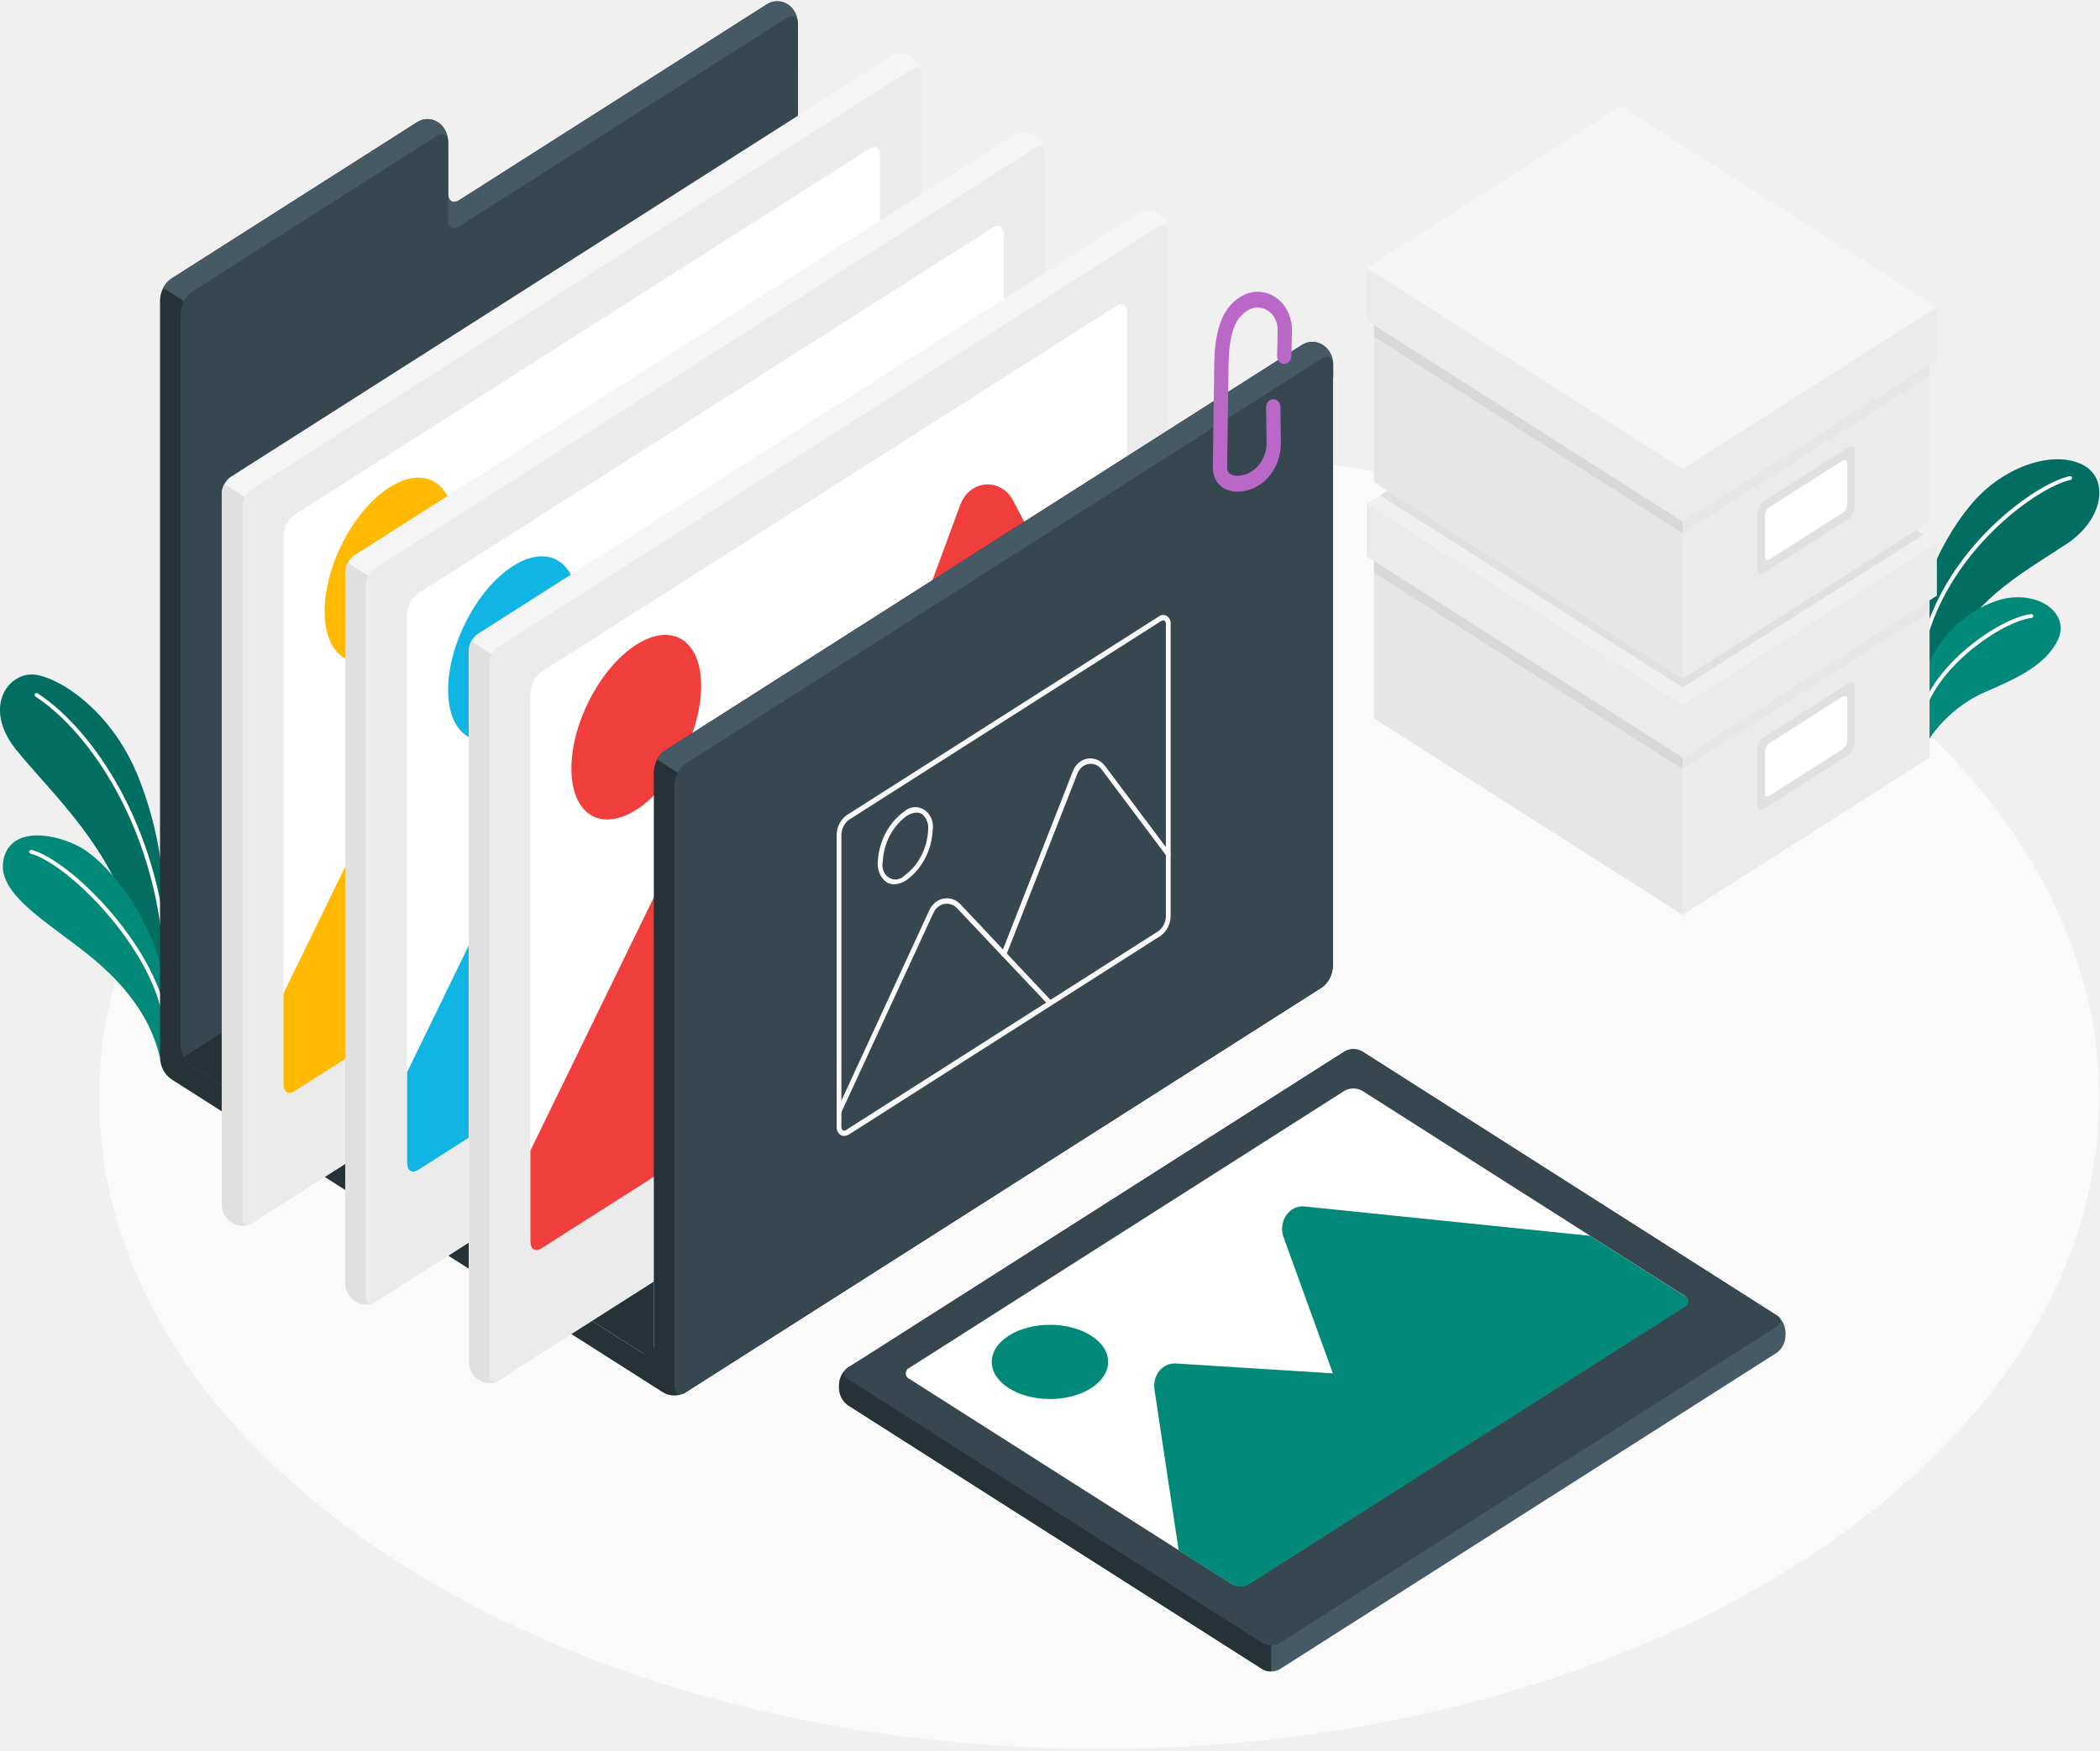
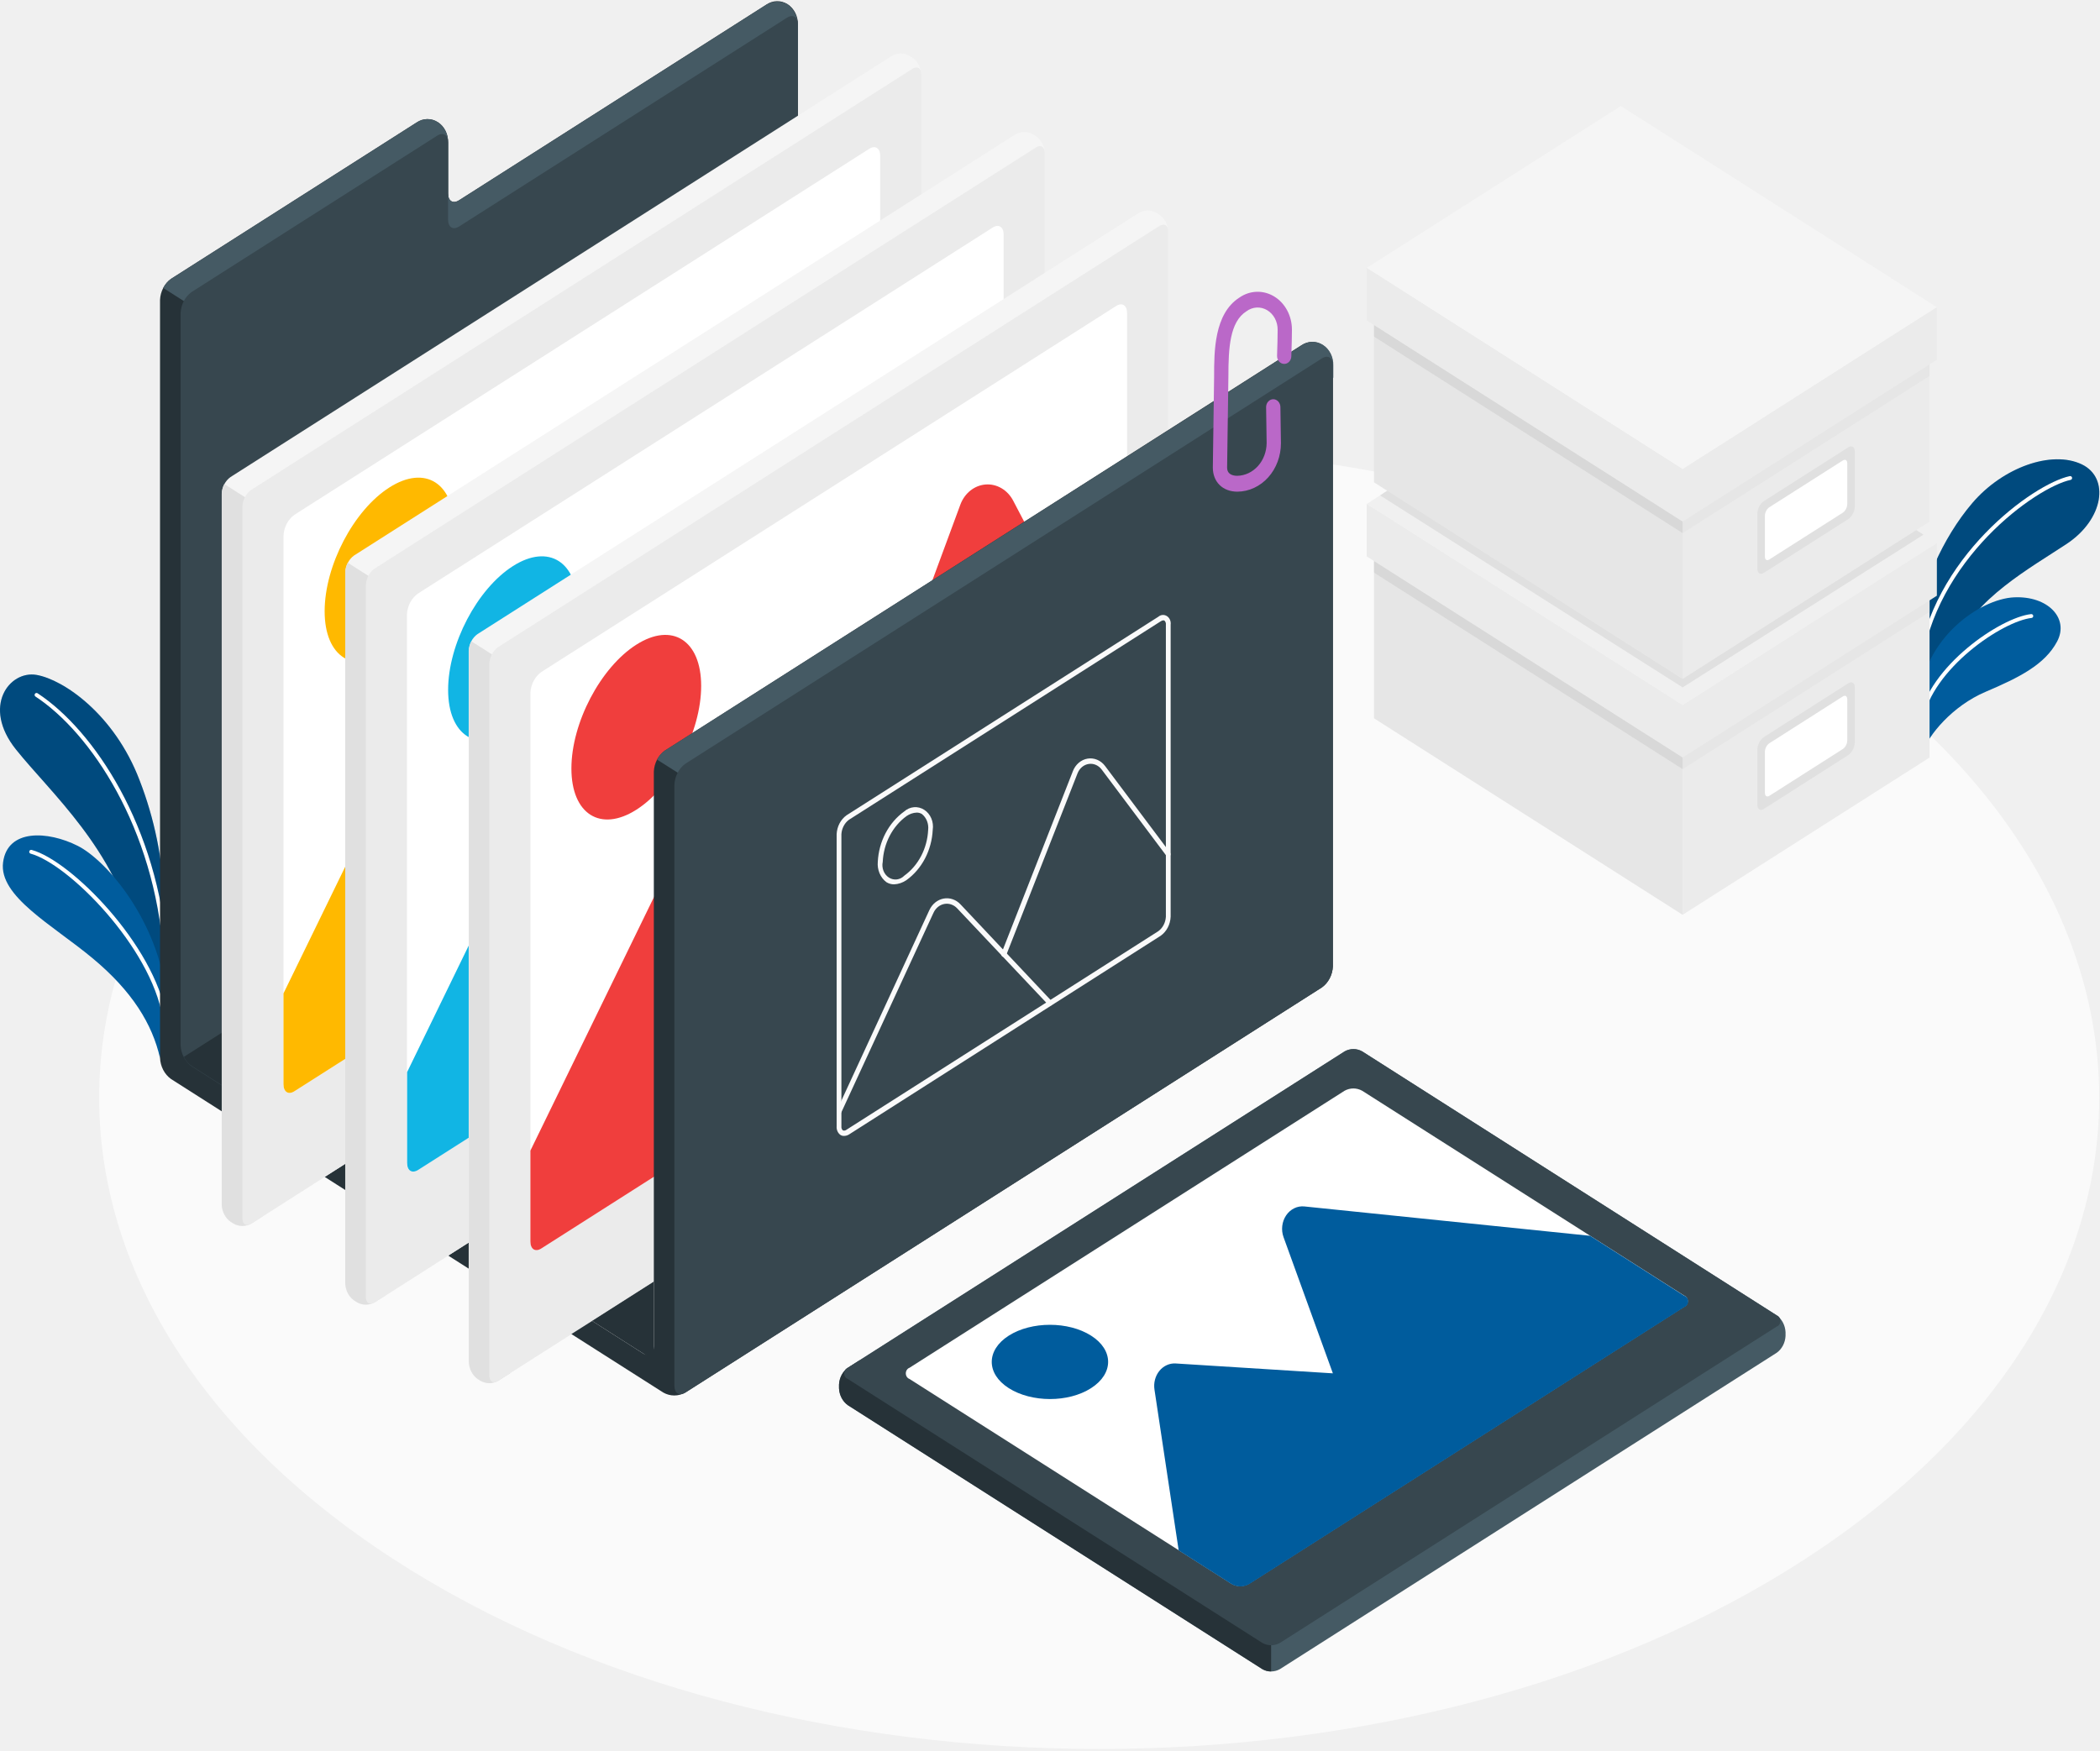
<svg xmlns="http://www.w3.org/2000/svg" width="542" height="452" viewBox="0 0 542 452" fill="none">
  <path d="M101.192 402.258C201.971 467.918 365.431 467.918 466.21 402.258C566.99 336.598 566.99 230.155 466.21 164.509C365.431 98.862 201.971 98.848 101.192 164.509C0.412 230.169 0.376 336.611 101.192 402.258Z" fill="#FAFAFA" />
-   <path d="M495.289 159.696C495.842 152.077 501.164 139.088 509.042 129.869C516.92 120.65 529.53 116.148 537.309 119.877C544.56 123.361 542.963 134.072 533.401 140.403C523.839 146.735 509.607 154.517 504.728 166.516L495.289 180.914V159.696Z" fill="#02897A" />
+   <path d="M495.289 159.696C495.842 152.077 501.164 139.088 509.042 129.869C516.92 120.65 529.53 116.148 537.309 119.877C544.56 123.361 542.963 134.072 533.401 140.403C523.839 146.735 509.607 154.517 504.728 166.516L495.289 180.914V159.696Z" fill="#005C9D" />
  <path opacity="0.2" d="M495.289 159.696C495.842 152.077 501.164 139.088 509.042 129.869C516.92 120.65 529.53 116.148 537.309 119.877C544.56 123.361 542.963 134.072 533.401 140.403C523.839 146.735 509.607 154.517 504.728 166.516L495.289 180.914V159.696Z" fill="black" />
  <path d="M534.298 123.402C525.265 125.3 498.792 144.105 495.326 172.495" stroke="white" stroke-miterlimit="10" stroke-linecap="round" />
-   <path d="M496.358 193.903C497.747 189.836 503.794 182.284 512.495 178.583C521.197 174.881 527.76 171.573 530.93 165.608C534.101 159.642 528.583 153.785 519.796 154.206C511.008 154.626 496.371 164.781 495.338 180.915L496.358 193.903Z" fill="#02897A" />
+   <path d="M496.358 193.903C497.747 189.836 503.794 182.284 512.495 178.583C521.197 174.881 527.76 171.573 530.93 165.608C534.101 159.642 528.583 153.785 519.796 154.206C511.008 154.626 496.371 164.781 495.338 180.915L496.358 193.903Z" fill="#005C9D" />
  <path d="M524.269 159.032C516.674 159.859 498.214 172.21 495.731 186.039" stroke="white" stroke-miterlimit="10" stroke-linecap="round" />
-   <path d="M42.396 232.624C42.02 221.852 39.85 211.25 35.993 201.346C29.516 184.412 16.414 175.45 9.433 174.23C2.453 173.01 -4.762 182.365 4.124 193.482C13.01 204.6 30.044 219.486 34.936 242.006L42.937 257.38L42.396 232.624Z" fill="#02897A" />
+   <path d="M42.396 232.624C42.02 221.852 39.85 211.25 35.993 201.346C29.516 184.412 16.414 175.45 9.433 174.23C2.453 173.01 -4.762 182.365 4.124 193.482C13.01 204.6 30.044 219.486 34.936 242.006L42.937 257.38L42.396 232.624Z" fill="#005C9D" />
  <path opacity="0.2" d="M42.396 232.624C42.02 221.852 39.85 211.25 35.993 201.346C29.516 184.412 16.414 175.45 9.433 174.23C2.453 173.01 -4.762 182.365 4.124 193.482C13.01 204.6 30.044 219.486 34.936 242.006L42.937 257.38L42.396 232.624Z" fill="black" />
  <path d="M9.433 179.396C23.764 188.805 40.368 213.493 42.691 246.303" stroke="white" stroke-linecap="round" stroke-linejoin="round" />
-   <path d="M41.302 273.147C39.323 264.403 34.149 255.875 23.813 247.306C13.477 238.738 -0.337 231.376 0.793 222.631C1.924 213.886 12.395 214.496 20.064 218.36C27.733 222.224 41.032 238.128 42.937 257.353L41.302 273.147Z" fill="#02897A" />
+   <path d="M41.302 273.147C39.323 264.403 34.149 255.875 23.813 247.306C13.477 238.738 -0.337 231.376 0.793 222.631C1.924 213.886 12.395 214.496 20.064 218.36C27.733 222.224 41.032 238.128 42.937 257.353L41.302 273.147Z" fill="#005C9D" />
  <path d="M8.045 219.893C18 222.605 39.36 244.161 42.457 262.519" stroke="white" stroke-linecap="round" stroke-linejoin="round" />
  <path d="M44.129 278.543C43.303 277.95 42.616 277.149 42.125 276.206C41.634 275.264 41.352 274.206 41.302 273.12V77.413C41.354 76.328 41.636 75.271 42.128 74.329C42.619 73.387 43.304 72.586 44.129 71.99L107.509 31.629C108.329 31.064 109.272 30.757 110.238 30.739C111.204 30.721 112.156 30.994 112.992 31.527C113.828 32.061 114.517 32.836 114.984 33.768C115.452 34.701 115.68 35.756 115.645 36.821V49.891C115.645 51.884 116.874 52.698 118.484 51.694L197.793 1.192C198.612 0.628 199.554 0.321 200.518 0.302C201.483 0.284 202.434 0.555 203.27 1.087C204.106 1.619 204.795 2.392 205.263 3.322C205.732 4.253 205.962 5.307 205.929 6.371V307.191L147.477 344.394L44.129 278.543Z" fill="#263238" />
  <path d="M203.274 1.097C202.418 0.636 201.475 0.406 200.522 0.425C199.569 0.444 198.634 0.711 197.793 1.205L118.484 51.708C116.911 52.711 115.645 51.898 115.645 49.905V36.835C115.68 35.77 115.452 34.715 114.985 33.782C114.517 32.849 113.828 32.075 112.992 31.541C112.156 31.007 111.204 30.735 110.238 30.753C109.272 30.771 108.329 31.078 107.509 31.642L44.129 72.004C43.296 72.586 42.607 73.387 42.126 74.336L78.48 97.493L205.929 16.295V6.384C205.894 5.335 205.636 4.309 205.174 3.391C204.713 2.472 204.062 1.686 203.274 1.097Z" fill="#455A64" />
  <path d="M203.102 4.581L118.484 58.473C116.911 59.477 115.645 58.663 115.645 56.67V36.835C115.645 34.842 114.416 34.029 112.819 35.032L49.438 75.393C48.613 75.988 47.927 76.789 47.436 77.731C46.944 78.674 46.662 79.731 46.611 80.817V269.826C46.661 270.913 46.945 271.972 47.438 272.915C47.932 273.857 48.622 274.657 49.45 275.249L152.823 341.085L205.929 307.272V6.384C205.929 4.391 204.663 3.591 203.102 4.581Z" fill="#37474F" />
  <path d="M47.447 272.836C47.922 273.79 48.612 274.594 49.45 275.168L152.823 341.004L205.929 307.191V171.898L47.447 272.836Z" fill="#263238" />
  <path d="M60.278 315.922L59.504 315.434C58.843 314.961 58.294 314.322 57.899 313.571C57.504 312.82 57.275 311.976 57.23 311.109V127.469C57.272 126.601 57.499 125.756 57.895 125.004C58.29 124.252 58.841 123.615 59.504 123.144L230.214 14.41C230.917 14.016 231.694 13.811 232.482 13.811C233.27 13.811 234.047 14.016 234.749 14.41L235.524 14.912C236.186 15.383 236.737 16.02 237.133 16.772C237.528 17.524 237.756 18.369 237.797 19.237V202.837C237.753 203.704 237.524 204.547 237.129 205.299C236.734 206.05 236.184 206.688 235.524 207.161L64.813 315.922C64.111 316.316 63.334 316.522 62.545 316.522C61.757 316.522 60.98 316.316 60.278 315.922Z" fill="#F5F5F5" />
  <path d="M67.849 131.306L57.894 124.961C57.488 125.709 57.26 126.557 57.23 127.428V311.069C57.275 311.936 57.504 312.779 57.899 313.531C58.294 314.282 58.843 314.92 59.504 315.394L60.278 315.882C60.98 316.276 61.757 316.481 62.545 316.481C63.334 316.481 64.111 316.276 64.813 315.882L67.849 313.943V131.306Z" fill="#E0E0E0" />
  <path d="M62.552 314.444V130.804C62.594 129.938 62.821 129.095 63.214 128.343C63.607 127.592 64.155 126.953 64.813 126.479L235.524 17.746C236.753 16.959 237.797 17.596 237.797 19.196V202.837C237.753 203.704 237.524 204.547 237.129 205.299C236.734 206.05 236.184 206.688 235.524 207.162L64.813 315.922C63.559 316.681 62.552 316.044 62.552 314.444Z" fill="#EBEBEB" />
  <path d="M75.997 132.892L224.34 38.421C225.901 37.418 227.166 38.231 227.166 40.224V181.822C227.117 182.908 226.835 183.965 226.343 184.908C225.852 185.851 225.165 186.651 224.34 187.245L75.997 281.702C74.436 282.706 73.17 281.892 73.17 279.899V138.315C73.222 137.23 73.505 136.173 73.996 135.231C74.487 134.288 75.173 133.487 75.997 132.892Z" fill="white" />
  <path d="M100.516 125.828C109.758 119.944 117.243 124.717 117.243 136.485C117.243 148.253 109.758 162.556 100.516 168.441C91.274 174.325 83.789 169.566 83.789 157.798C83.789 146.03 91.274 131.712 100.516 125.828Z" fill="#FFB900" />
  <path d="M116.014 168.508C116.581 167.342 117.391 166.34 118.376 165.584C119.362 164.829 120.495 164.341 121.684 164.162C122.873 163.982 124.084 164.115 125.217 164.55C126.351 164.985 127.375 165.709 128.206 166.664L147.477 188.804L184.102 89.683C184.639 88.23 185.535 86.972 186.689 86.052C187.842 85.133 189.206 84.588 190.625 84.481C192.045 84.374 193.463 84.708 194.72 85.445C195.976 86.183 197.019 87.294 197.731 88.653L227.142 144.836V181.822C227.092 182.908 226.81 183.965 226.319 184.908C225.828 185.851 225.141 186.652 224.315 187.245L75.997 281.702C74.436 282.706 73.17 281.892 73.17 279.899V256.444L116.014 168.508Z" fill="#FFB900" />
  <path d="M92.171 336.259L91.384 335.758C90.726 335.283 90.178 334.645 89.785 333.893C89.392 333.142 89.165 332.299 89.123 331.433V147.724C89.165 146.858 89.392 146.015 89.785 145.264C90.178 144.512 90.726 143.874 91.384 143.4L262.107 34.68C262.806 34.28 263.582 34.072 264.369 34.072C265.156 34.072 265.931 34.28 266.63 34.68L267.417 35.168C268.075 35.642 268.623 36.28 269.016 37.032C269.409 37.783 269.636 38.626 269.678 39.493V223.133C269.643 224.001 269.419 224.847 269.025 225.6C268.632 226.352 268.08 226.99 267.417 227.458L96.669 336.259C95.974 336.654 95.203 336.86 94.42 336.86C93.638 336.86 92.867 336.654 92.171 336.259Z" fill="#F5F5F5" />
  <path d="M99.717 151.616L89.762 145.271C89.358 146.014 89.129 146.858 89.099 147.724V331.365C89.141 332.231 89.368 333.074 89.76 333.826C90.153 334.577 90.701 335.216 91.36 335.69L92.147 336.191C92.845 336.591 93.621 336.799 94.408 336.799C95.195 336.799 95.97 336.591 96.669 336.191L99.717 334.253V151.616Z" fill="#E0E0E0" />
  <path d="M94.408 334.754V151.114C94.451 150.248 94.678 149.405 95.071 148.654C95.464 147.903 96.011 147.264 96.669 146.789L267.392 38.055C268.621 37.255 269.654 37.906 269.654 39.492V223.133C269.618 224.001 269.394 224.847 269.001 225.599C268.607 226.352 268.056 226.989 267.392 227.458L96.669 336.259C95.428 336.991 94.408 336.34 94.408 334.754Z" fill="#EBEBEB" />
  <path d="M107.866 153.229L256.208 58.745C257.769 57.755 259.035 58.569 259.035 60.548V202.119C258.984 203.204 258.702 204.261 258.211 205.204C257.719 206.146 257.033 206.947 256.208 207.542L107.866 302.026C106.292 303.016 105.027 302.216 105.027 300.223V158.652C105.078 157.565 105.362 156.507 105.855 155.564C106.349 154.621 107.038 153.821 107.866 153.229Z" fill="white" />
  <path d="M132.385 146.138C141.614 140.254 149.111 145.026 149.111 156.794C149.111 168.562 141.614 182.866 132.385 188.75C123.155 194.634 115.658 189.862 115.658 178.093C115.658 166.325 123.142 152.022 132.385 146.138Z" fill="#11B5E4" />
  <path d="M147.882 188.818C148.448 187.652 149.257 186.65 150.241 185.894C151.225 185.139 152.358 184.651 153.546 184.471C154.734 184.291 155.944 184.425 157.077 184.86C158.209 185.295 159.232 186.019 160.062 186.974L179.431 209.114L216.044 109.993C216.58 108.536 217.476 107.275 218.631 106.353C219.785 105.431 221.151 104.885 222.573 104.777C223.995 104.67 225.416 105.005 226.673 105.745C227.931 106.485 228.975 107.6 229.686 108.963L259.084 165.146V202.118C259.033 203.204 258.751 204.261 258.26 205.204C257.768 206.146 257.082 206.947 256.257 207.542L107.915 302.026C106.342 303.016 105.076 302.216 105.076 300.223V276.768L147.882 188.818Z" fill="#11B5E4" />
  <path d="M124.003 356.473L123.228 355.985C122.57 355.511 122.022 354.872 121.629 354.121C121.236 353.369 121.009 352.526 120.967 351.66V168.02C121.009 167.152 121.236 166.307 121.632 165.555C122.027 164.803 122.578 164.166 123.241 163.695L293.951 54.961C294.654 54.567 295.431 54.362 296.219 54.362C297.007 54.362 297.784 54.567 298.486 54.961L299.261 55.463C299.923 55.934 300.474 56.571 300.87 57.323C301.265 58.075 301.493 58.92 301.534 59.788V243.428C301.49 244.295 301.261 245.139 300.866 245.89C300.471 246.641 299.921 247.28 299.261 247.753L128.55 356.473C127.846 356.869 127.067 357.076 126.276 357.076C125.486 357.076 124.707 356.869 124.003 356.473Z" fill="#F5F5F5" />
  <path d="M131.586 171.898L121.668 165.553C121.262 166.301 121.033 167.15 121.004 168.021V351.661C121.046 352.527 121.273 353.37 121.666 354.122C122.059 354.873 122.607 355.512 123.265 355.986L124.04 356.474C124.742 356.868 125.519 357.074 126.307 357.074C127.095 357.074 127.872 356.868 128.575 356.474L131.623 354.535L131.586 171.898Z" fill="#E0E0E0" />
  <path d="M126.276 355.037V171.396C126.319 170.53 126.545 169.687 126.938 168.936C127.331 168.184 127.879 167.546 128.538 167.072L299.248 58.325C300.477 57.538 301.522 58.175 301.522 59.775V243.429C301.478 244.296 301.248 245.14 300.853 245.891C300.458 246.642 299.909 247.281 299.248 247.754L128.538 356.474C127.284 357.274 126.276 356.596 126.276 355.037Z" fill="#EBEBEB" />
  <path d="M139.722 173.471L288.064 79C289.625 77.997 290.891 78.81 290.891 80.803V222.374C290.84 223.459 290.558 224.517 290.067 225.459C289.575 226.401 288.889 227.202 288.064 227.797L139.722 322.295C138.161 323.298 136.895 322.484 136.895 320.491V178.88C136.949 177.797 137.232 176.743 137.723 175.804C138.214 174.864 138.899 174.065 139.722 173.471Z" fill="white" />
  <path d="M164.241 166.42C173.483 160.536 180.968 165.309 180.968 177.077C180.968 188.845 173.483 203.149 164.241 209.033C154.998 214.917 147.477 210.171 147.477 198.39C147.477 186.608 154.998 172.305 164.241 166.42Z" fill="#F03E3D" />
  <path d="M179.739 209.1C180.306 207.934 181.115 206.932 182.101 206.176C183.086 205.421 184.22 204.933 185.409 204.754C186.598 204.574 187.808 204.707 188.942 205.142C190.075 205.577 191.099 206.301 191.93 207.256L211.238 229.396L247.863 130.275C248.401 128.822 249.297 127.564 250.45 126.644C251.603 125.725 252.967 125.18 254.387 125.073C255.806 124.966 257.225 125.3 258.481 126.037C259.737 126.775 260.781 127.886 261.493 129.245L290.903 185.428V222.373C290.848 223.46 290.563 224.516 290.07 225.458C289.577 226.4 288.89 227.201 288.064 227.797L139.722 322.294C138.161 323.298 136.895 322.484 136.895 320.491V297.036L179.739 209.1Z" fill="#F03E3D" />
  <path d="M152.823 341.004L168.751 330.863V351.159L152.823 341.004Z" fill="#263238" />
  <path d="M168.751 199.176V347.553C168.751 349.546 167.522 350.346 165.924 349.356L152.823 341.004L147.477 344.394L171.197 359.497C172.074 359.992 173.045 360.25 174.03 360.25C175.015 360.25 175.986 359.992 176.863 359.497L341.17 254.912C341.997 254.319 342.685 253.518 343.178 252.576C343.671 251.633 343.956 250.576 344.009 249.489V94.334C344.041 93.269 343.811 92.213 343.342 91.281C342.873 90.35 342.183 89.576 341.346 89.043C340.51 88.509 339.557 88.237 338.591 88.254C337.625 88.272 336.681 88.578 335.861 89.141L171.59 193.767C170.764 194.357 170.076 195.156 169.582 196.096C169.089 197.036 168.804 198.091 168.751 199.176Z" fill="#263238" />
  <path d="M179.431 202.335L344.12 97.493V94.334C344.152 93.269 343.921 92.213 343.452 91.281C342.983 90.35 342.294 89.576 341.457 89.043C340.62 88.509 339.668 88.237 338.702 88.254C337.736 88.272 336.792 88.578 335.971 89.141L171.59 193.767C170.751 194.341 170.061 195.144 169.587 196.099L179.431 202.335Z" fill="#455A64" />
  <path d="M341.17 92.53L176.9 197.156C176.073 197.749 175.385 198.55 174.892 199.492C174.398 200.435 174.114 201.492 174.061 202.579V357.693C174.061 359.686 175.29 360.5 176.9 359.497L341.17 254.912C341.997 254.318 342.685 253.518 343.178 252.575C343.671 251.633 343.956 250.575 344.009 249.489V94.333C344.009 92.34 342.731 91.527 341.17 92.53Z" fill="#37474F" />
  <path d="M217.801 293.24C217.487 293.245 217.177 293.156 216.904 292.983C216.577 292.745 216.314 292.414 216.143 292.025C215.972 291.636 215.9 291.203 215.933 290.773V215.364C215.977 214.38 216.232 213.421 216.679 212.567C217.126 211.714 217.751 210.99 218.502 210.456L298.953 159.222C299.265 158.951 299.642 158.789 300.038 158.758C300.433 158.727 300.828 158.827 301.171 159.046C301.514 159.265 301.789 159.593 301.962 159.987C302.134 160.381 302.195 160.823 302.137 161.255V236.664C302.093 237.648 301.838 238.607 301.391 239.461C300.944 240.314 300.319 241.038 299.568 241.572L219.116 292.874C218.714 293.12 218.261 293.246 217.801 293.24ZM300.269 160.143C300.018 160.156 299.775 160.245 299.568 160.401L219.116 211.622C218.552 212.039 218.083 212.593 217.744 213.242C217.405 213.891 217.206 214.617 217.162 215.364V290.773C217.14 290.964 217.161 291.158 217.223 291.337C217.285 291.517 217.387 291.677 217.519 291.803C217.683 291.869 217.859 291.887 218.031 291.856C218.203 291.826 218.365 291.747 218.502 291.627L298.953 240.392C299.518 239.979 299.988 239.428 300.327 238.781C300.666 238.134 300.865 237.409 300.908 236.664V161.255C300.931 161.064 300.911 160.87 300.848 160.69C300.786 160.51 300.684 160.35 300.551 160.225C300.466 160.17 300.368 160.141 300.269 160.143Z" fill="#FAFAFA" />
  <path d="M230.767 228.298C230.066 228.306 229.375 228.11 228.764 227.729C228.005 227.154 227.399 226.366 227.01 225.445C226.621 224.525 226.463 223.506 226.552 222.495C226.683 219.891 227.368 217.357 228.551 215.099C229.734 212.84 231.381 210.92 233.361 209.493C234.079 208.849 234.959 208.461 235.882 208.381C236.806 208.302 237.729 208.534 238.53 209.048C239.331 209.562 239.971 210.332 240.365 211.257C240.758 212.182 240.888 213.217 240.735 214.225C240.606 216.83 239.923 219.365 238.74 221.624C237.557 223.883 235.908 225.803 233.926 227.227C232.973 227.875 231.886 228.244 230.767 228.298ZM236.568 209.778C235.648 209.823 234.755 210.132 233.975 210.673C232.182 211.974 230.691 213.722 229.624 215.775C228.556 217.829 227.942 220.131 227.83 222.495C227.667 223.271 227.735 224.084 228.022 224.814C228.31 225.544 228.803 226.153 229.428 226.551C230.053 226.949 230.777 227.114 231.494 227.024C232.211 226.933 232.883 226.591 233.41 226.048C235.202 224.746 236.692 222.998 237.76 220.944C238.827 218.891 239.442 216.589 239.555 214.225C239.639 213.452 239.536 212.668 239.255 211.953C238.975 211.238 238.527 210.619 237.957 210.158C237.535 209.892 237.054 209.761 236.568 209.778Z" fill="#FAFAFA" />
  <path d="M216.548 287.573C216.459 287.552 216.375 287.51 216.302 287.451C216.23 287.411 216.167 287.355 216.115 287.288C216.062 287.22 216.023 287.141 215.999 287.057C215.975 286.972 215.967 286.883 215.974 286.795C215.982 286.706 216.006 286.621 216.044 286.542L239.862 234.955C240.221 234.175 240.74 233.498 241.379 232.979C242.018 232.461 242.758 232.115 243.54 231.97C244.322 231.825 245.124 231.885 245.881 232.144C246.639 232.403 247.33 232.855 247.9 233.464L271.448 258.464C271.505 258.526 271.551 258.6 271.582 258.681C271.613 258.763 271.629 258.85 271.629 258.939C271.629 259.027 271.613 259.115 271.582 259.196C271.551 259.278 271.505 259.351 271.448 259.413C271.391 259.477 271.323 259.527 271.248 259.562C271.173 259.596 271.093 259.614 271.012 259.614C270.931 259.614 270.85 259.596 270.775 259.562C270.701 259.527 270.633 259.477 270.576 259.413L247.028 234.481C246.595 234.023 246.072 233.684 245.499 233.489C244.926 233.294 244.321 233.25 243.73 233.359C243.139 233.468 242.579 233.729 242.096 234.119C241.612 234.509 241.218 235.018 240.944 235.606L217.125 287.207C217.07 287.322 216.987 287.417 216.884 287.482C216.782 287.546 216.666 287.578 216.548 287.573Z" fill="#FAFAFA" />
  <path d="M259.035 246.981C258.954 247 258.87 247 258.789 246.981C258.642 246.909 258.526 246.777 258.466 246.612C258.406 246.447 258.408 246.263 258.469 246.1L276.905 199.081C277.234 198.227 277.757 197.48 278.423 196.912C279.089 196.344 279.876 195.975 280.708 195.839C281.541 195.703 282.391 195.805 283.178 196.135C283.964 196.465 284.661 197.013 285.201 197.725L301.964 220.082C302.017 220.149 302.057 220.227 302.082 220.312C302.107 220.396 302.116 220.485 302.109 220.574C302.102 220.662 302.079 220.748 302.042 220.827C302.004 220.905 301.953 220.975 301.891 221.031C301.778 221.128 301.638 221.18 301.495 221.177C301.352 221.175 301.214 221.119 301.104 221.018L284.34 198.661C283.938 198.123 283.418 197.708 282.829 197.456C282.24 197.203 281.602 197.123 280.976 197.221C280.351 197.319 279.759 197.592 279.257 198.015C278.754 198.439 278.359 198.997 278.109 199.637L259.674 246.642C259.612 246.764 259.518 246.863 259.403 246.923C259.289 246.984 259.16 247.004 259.035 246.981Z" fill="#FAFAFA" />
  <path d="M319.367 126.926C315.57 126.926 313.026 124.418 313.026 120.69L313.357 97.181C313.357 90.768 313.357 81.033 319.847 76.844C321.187 75.905 322.733 75.381 324.32 75.327C325.908 75.273 327.479 75.692 328.87 76.54C330.26 77.387 331.418 78.631 332.222 80.142C333.026 81.654 333.447 83.376 333.44 85.128C333.44 87.012 333.378 89.317 333.28 91.988C333.274 92.256 333.219 92.52 333.118 92.765C333.018 93.009 332.874 93.229 332.695 93.411C332.516 93.593 332.306 93.734 332.078 93.825C331.849 93.916 331.605 93.955 331.363 93.94C331.12 93.928 330.883 93.863 330.663 93.75C330.444 93.636 330.247 93.476 330.084 93.278C329.92 93.081 329.794 92.849 329.712 92.597C329.63 92.346 329.594 92.079 329.605 91.812C329.691 89.249 329.753 86.931 329.753 85.128C329.761 84.089 329.511 83.067 329.03 82.174C328.55 81.28 327.857 80.549 327.026 80.058C326.196 79.568 325.259 79.338 324.319 79.393C323.378 79.448 322.469 79.785 321.69 80.369C317.401 83.081 317.045 89.859 317.045 97.153L316.713 120.69C316.713 122.452 318.151 122.832 319.367 122.832C321.373 122.779 323.281 121.869 324.689 120.293C326.097 118.716 326.895 116.598 326.914 114.385L326.778 105.098C326.778 104.559 326.973 104.042 327.318 103.66C327.664 103.279 328.133 103.065 328.622 103.065C329.111 103.065 329.58 103.279 329.925 103.66C330.271 104.042 330.465 104.559 330.465 105.098L330.601 114.399C330.61 117.701 329.434 120.874 327.329 123.221C325.223 125.569 322.361 126.901 319.367 126.926Z" fill="#BA68C8" />
  <path d="M347.045 271.425L218.821 353.097C218.161 353.571 217.611 354.209 217.216 354.96C216.821 355.712 216.592 356.555 216.548 357.422V358.412C216.591 359.281 216.82 360.127 217.215 360.881C217.61 361.635 218.16 362.275 218.821 362.751L325.807 430.892C326.51 431.286 327.287 431.492 328.075 431.492C328.863 431.492 329.64 431.286 330.342 430.892L458.566 349.22C459.226 348.746 459.776 348.108 460.171 347.357C460.566 346.606 460.795 345.762 460.84 344.895V343.892C460.795 343.024 460.566 342.181 460.171 341.43C459.776 340.678 459.226 340.04 458.566 339.567L351.58 271.425C350.877 271.031 350.1 270.826 349.312 270.826C348.524 270.826 347.747 271.031 347.045 271.425Z" fill="#455A64" />
  <path d="M216.548 357.422V358.412C216.591 359.281 216.82 360.127 217.215 360.881C217.61 361.634 218.16 362.275 218.821 362.75L325.807 430.892C326.504 431.297 327.282 431.502 328.069 431.488V418.798L221.857 351.172L218.821 353.111C218.163 353.583 217.614 354.219 217.219 354.968C216.824 355.716 216.594 356.557 216.548 357.422Z" fill="#263238" />
  <path d="M218.821 353.097L347.045 271.425C347.747 271.031 348.524 270.825 349.312 270.825C350.1 270.825 350.877 271.031 351.58 271.425L458.566 339.566C458.842 339.665 459.083 339.859 459.254 340.118C459.424 340.377 459.516 340.69 459.516 341.01C459.516 341.331 459.424 341.643 459.254 341.902C459.083 342.162 458.842 342.355 458.566 342.454L330.342 424.126C329.64 424.52 328.863 424.726 328.075 424.726C327.287 424.726 326.51 424.52 325.807 424.126L218.821 355.985C218.545 355.885 218.304 355.692 218.134 355.433C217.963 355.174 217.871 354.861 217.871 354.541C217.871 354.22 217.963 353.908 218.134 353.649C218.304 353.389 218.545 353.196 218.821 353.097Z" fill="#37474F" />
  <path d="M234.737 355.985L317.831 408.86C318.53 409.259 319.305 409.468 320.092 409.468C320.879 409.468 321.655 409.259 322.354 408.86L434.661 337.343C434.938 337.244 435.178 337.05 435.349 336.791C435.52 336.532 435.612 336.219 435.612 335.899C435.612 335.578 435.52 335.266 435.349 335.007C435.178 334.747 434.938 334.554 434.661 334.455L351.568 281.58C350.863 281.192 350.087 280.99 349.3 280.99C348.513 280.99 347.737 281.192 347.032 281.58L234.737 353.097C234.461 353.196 234.22 353.389 234.049 353.649C233.879 353.908 233.787 354.22 233.787 354.541C233.787 354.861 233.879 355.174 234.049 355.433C234.22 355.692 234.461 355.885 234.737 355.985Z" fill="white" />
-   <path d="M260.362 344.799C266.225 341.071 275.737 341.071 281.6 344.799C287.462 348.528 287.474 354.588 281.6 358.357C275.725 362.126 266.225 362.086 260.362 358.357C254.5 354.629 254.5 348.541 260.362 344.799Z" fill="#02897A" />
-   <path d="M434.674 334.496L410.388 319.026L336.647 311.447C335.75 311.356 334.847 311.519 334.024 311.923C333.201 312.327 332.486 312.957 331.947 313.753C331.408 314.549 331.063 315.484 330.946 316.469C330.828 317.454 330.942 318.456 331.276 319.379L344.009 354.534L303.451 351.985C302.661 351.933 301.869 352.079 301.137 352.413C300.405 352.746 299.75 353.258 299.223 353.911C298.695 354.563 298.309 355.338 298.092 356.179C297.875 357.019 297.833 357.903 297.97 358.764L304.213 400.237L317.88 408.942C318.579 409.341 319.354 409.549 320.141 409.549C320.929 409.549 321.704 409.341 322.403 408.942L434.711 337.424C435 337.332 435.255 337.137 435.434 336.869C435.614 336.602 435.709 336.277 435.704 335.944C435.7 335.612 435.597 335.29 435.411 335.028C435.225 334.766 434.966 334.579 434.674 334.496Z" fill="#02897A" />
+   <path d="M260.362 344.799C266.225 341.071 275.737 341.071 281.6 344.799C287.462 348.528 287.474 354.588 281.6 358.357C275.725 362.126 266.225 362.086 260.362 358.357C254.5 354.629 254.5 348.541 260.362 344.799Z" fill="#005C9D" />
+   <path d="M434.674 334.496L410.388 319.026L336.647 311.447C335.75 311.356 334.847 311.519 334.024 311.923C333.201 312.327 332.486 312.957 331.947 313.753C331.408 314.549 331.063 315.484 330.946 316.469C330.828 317.454 330.942 318.456 331.276 319.379L344.009 354.534L303.451 351.985C302.661 351.933 301.869 352.079 301.137 352.413C300.405 352.746 299.75 353.258 299.223 353.911C298.695 354.563 298.309 355.338 298.092 356.179C297.875 357.019 297.833 357.903 297.97 358.764L304.213 400.237L317.88 408.942C318.579 409.341 319.354 409.549 320.141 409.549C320.929 409.549 321.704 409.341 322.403 408.942L434.711 337.424C435 337.332 435.255 337.137 435.434 336.869C435.614 336.602 435.709 336.277 435.704 335.944C435.7 335.612 435.597 335.29 435.411 335.028C435.225 334.766 434.966 334.579 434.674 334.496Z" fill="#005C9D" />
  <path d="M434.281 236.162V182.039L498.005 141.461V195.57L434.281 236.162Z" fill="#EBEBEB" />
  <path d="M434.281 182.039L354.616 131.306V185.428L434.281 236.162V182.039Z" fill="#E6E6E6" />
  <path d="M434.281 182.039L499.898 140.24L418.34 88.287L352.735 130.099L434.281 182.039Z" fill="#F0F0F0" />
  <path d="M434.281 182.039V195.569L499.898 153.784V140.24L434.281 182.039Z" fill="#EBEBEB" />
  <path d="M434.281 195.569L498.005 154.991V157.96L434.281 198.552V195.569Z" fill="#E6E6E6" />
  <path d="M352.735 130.099L434.281 182.039V195.569L352.735 143.63V130.099Z" fill="#EBEBEB" />
  <g style="mix-blend-mode:multiply" opacity="0.5">
    <path d="M434.281 195.57L354.616 144.837V147.819L434.281 198.553V195.57Z" fill="#E0E0E0" />
  </g>
  <path d="M455.26 190.268L477.026 176.399C477.96 175.802 478.722 176.29 478.722 177.483V191.678C478.691 192.33 478.521 192.964 478.227 193.529C477.932 194.094 477.521 194.575 477.026 194.932L455.26 208.815C454.314 209.412 453.564 208.937 453.564 207.744V193.509C453.591 192.858 453.759 192.224 454.054 191.661C454.349 191.097 454.763 190.619 455.26 190.268Z" fill="#E0E0E0" />
  <path d="M456.649 191.882L475.625 179.789C476.252 179.395 476.768 179.721 476.768 180.507V191.191C476.75 191.627 476.636 192.052 476.437 192.43C476.238 192.808 475.96 193.127 475.625 193.36L456.649 205.454C456.022 205.847 455.518 205.454 455.518 204.721V194.038C455.537 193.605 455.649 193.183 455.846 192.808C456.042 192.433 456.318 192.116 456.649 191.882Z" fill="white" />
  <path d="M434.281 175.246V121.124L498.005 80.532V134.654L434.281 175.246Z" fill="#EBEBEB" />
  <path d="M434.281 121.124L354.616 70.391V124.514L434.281 175.247V121.124Z" fill="#E6E6E6" />
  <path d="M434.281 121.124L499.898 79.311L418.34 27.372L352.735 69.17L434.281 121.124Z" fill="#F5F5F5" />
  <path d="M434.281 121.124V134.655L499.898 92.87V79.312L434.281 121.124Z" fill="#EBEBEB" />
  <path d="M434.281 134.655L498.005 94.063V97.046L434.281 137.624V134.655Z" fill="#E6E6E6" />
  <path d="M352.735 69.17L434.281 121.124V134.655L352.735 82.715V69.17Z" fill="#EBEBEB" />
  <g style="mix-blend-mode:multiply" opacity="0.5">
    <path d="M434.281 134.654L354.616 83.921V86.89L434.281 137.623V134.654Z" fill="#E0E0E0" />
  </g>
  <path d="M455.26 129.353L477.026 115.484C477.96 114.887 478.722 115.375 478.722 116.568V130.763C478.688 131.414 478.517 132.047 478.223 132.612C477.928 133.177 477.519 133.658 477.026 134.017L455.26 147.873C454.314 148.47 453.564 147.982 453.564 146.789V132.594C453.591 131.943 453.759 131.31 454.054 130.746C454.349 130.182 454.763 129.704 455.26 129.353Z" fill="#E0E0E0" />
  <path d="M456.649 130.953L475.625 118.873C476.252 118.48 476.768 118.792 476.768 119.592V130.18C476.744 130.615 476.628 131.038 476.43 131.414C476.231 131.791 475.955 132.111 475.625 132.35L456.649 144.43C456.022 144.836 455.518 144.511 455.518 143.711V133.068C455.542 132.642 455.657 132.229 455.854 131.861C456.05 131.494 456.323 131.183 456.649 130.953Z" fill="white" />
  <path d="M494.564 136.837L434.281 175.247L358.057 126.669L356.189 127.889L434.281 177.456L496.445 138.03L494.564 136.837Z" fill="#E0E0E0" />
</svg>
